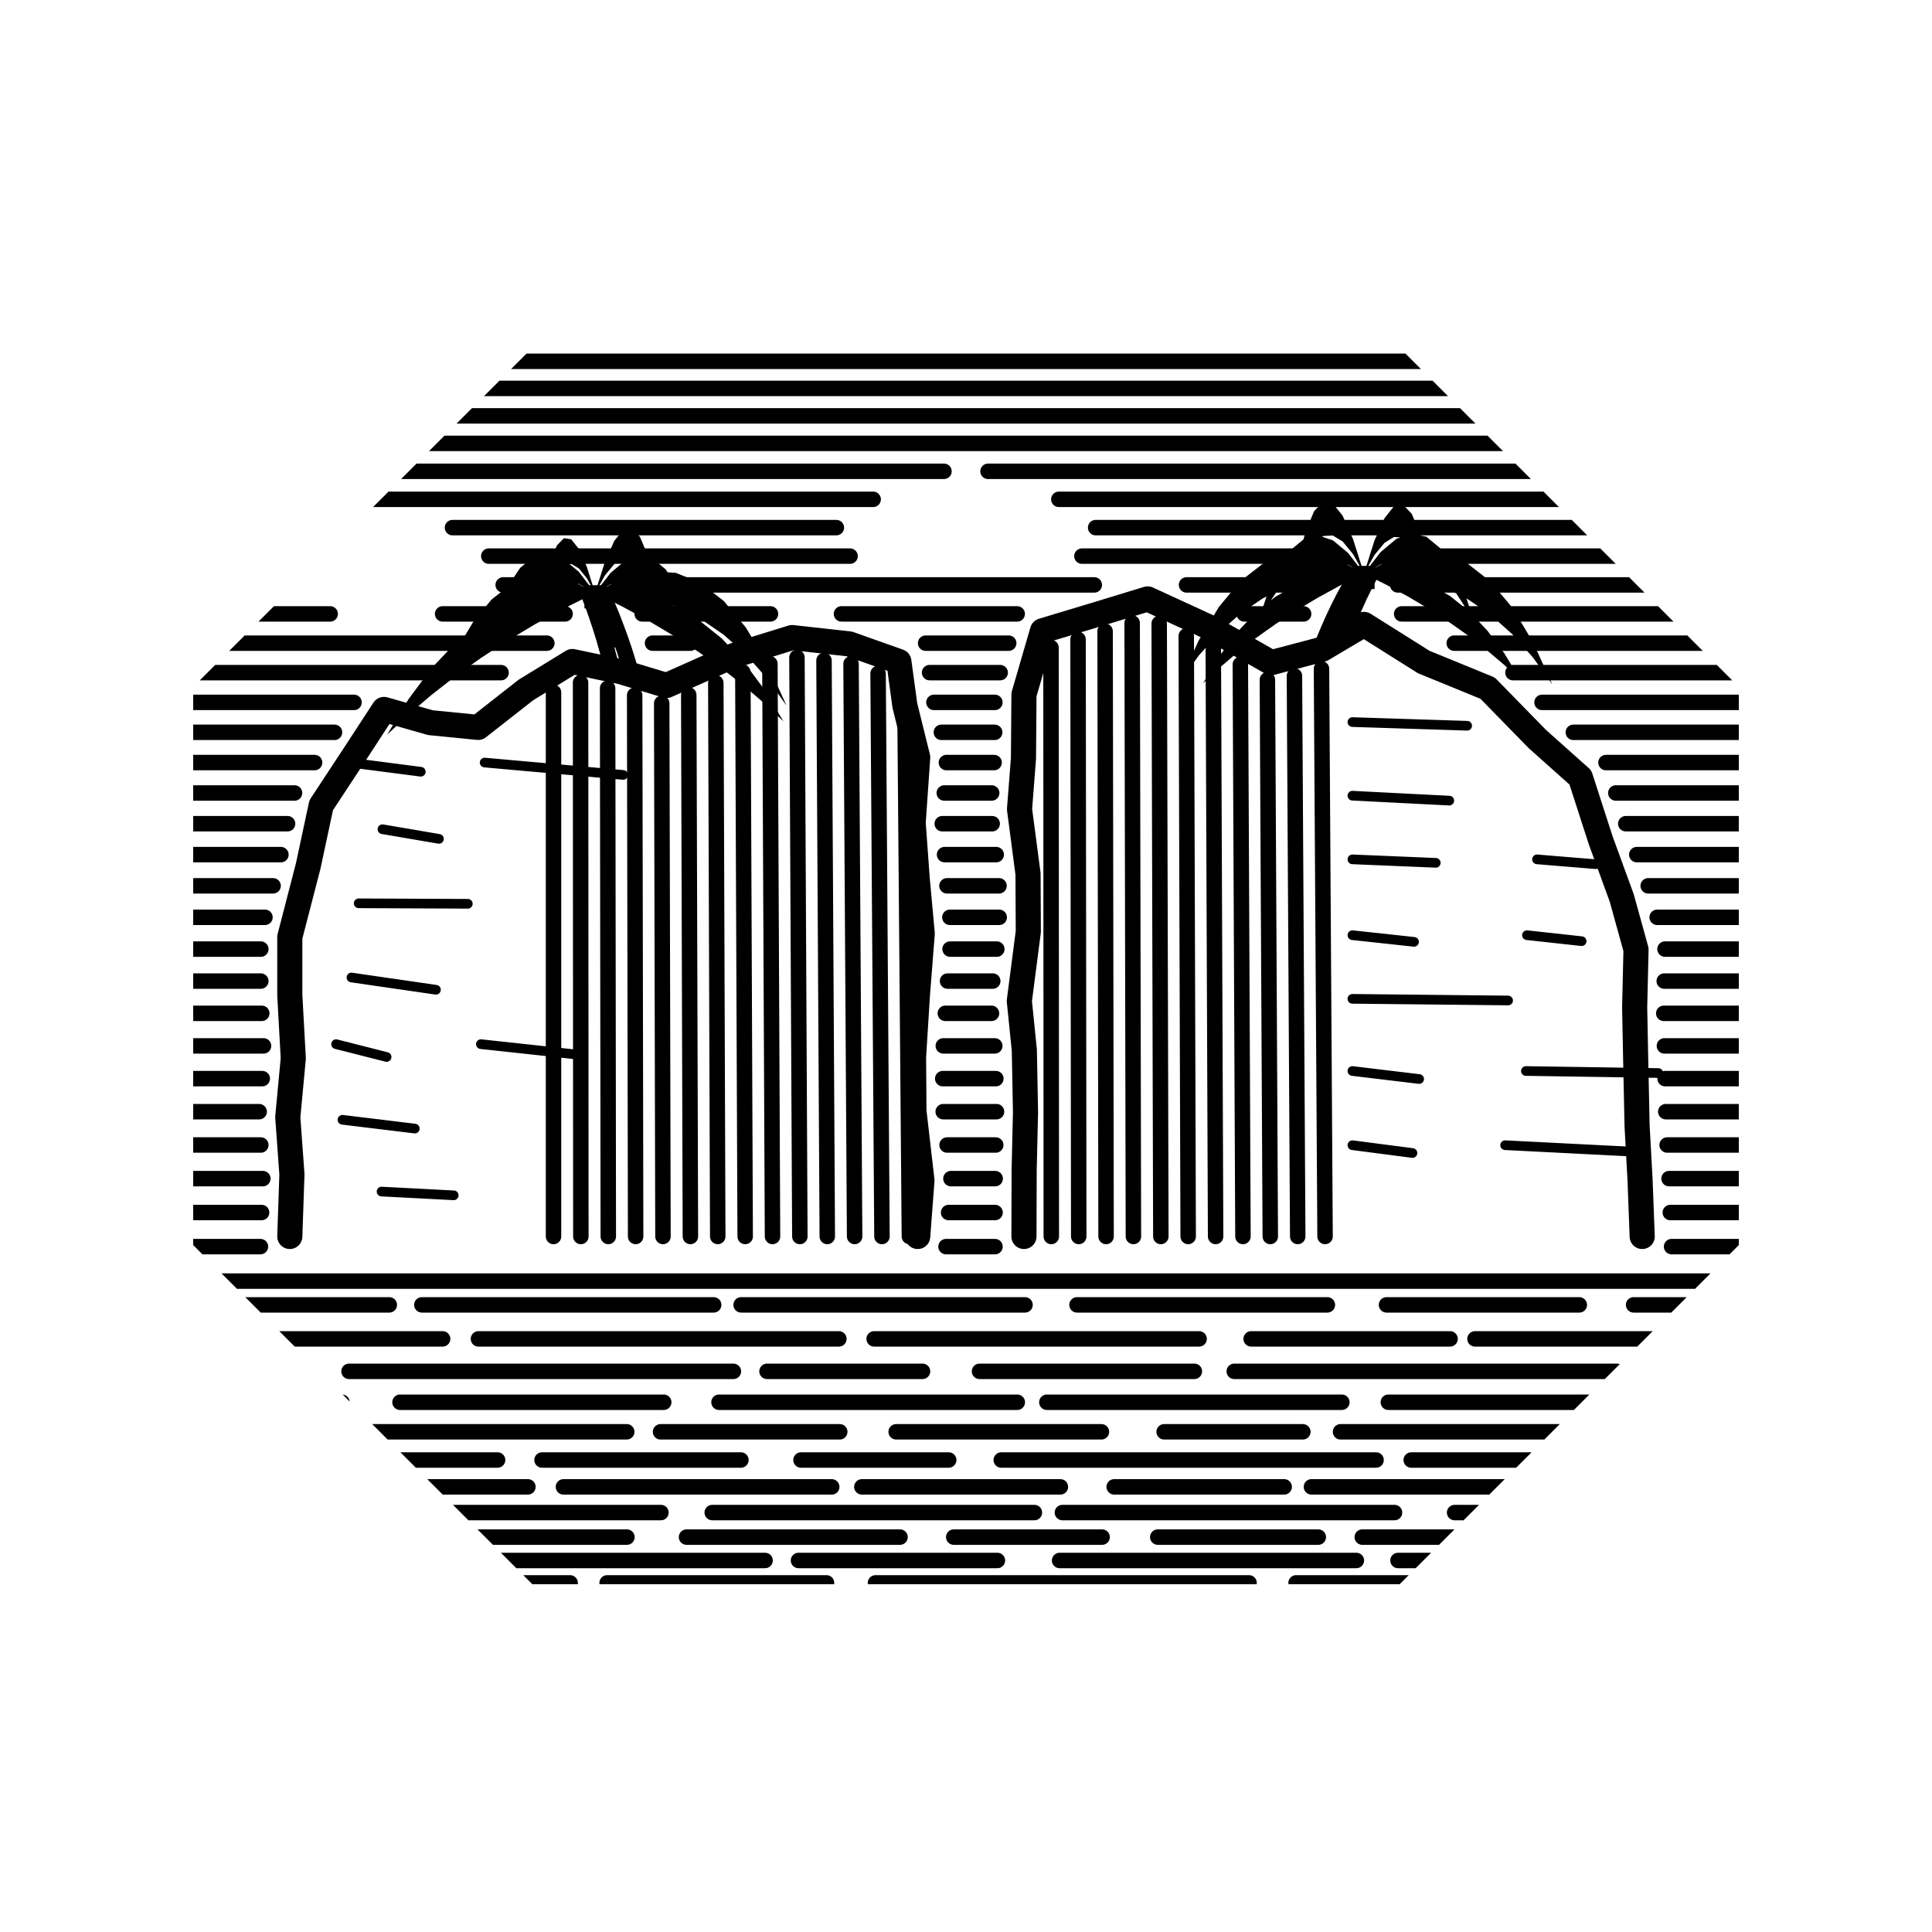
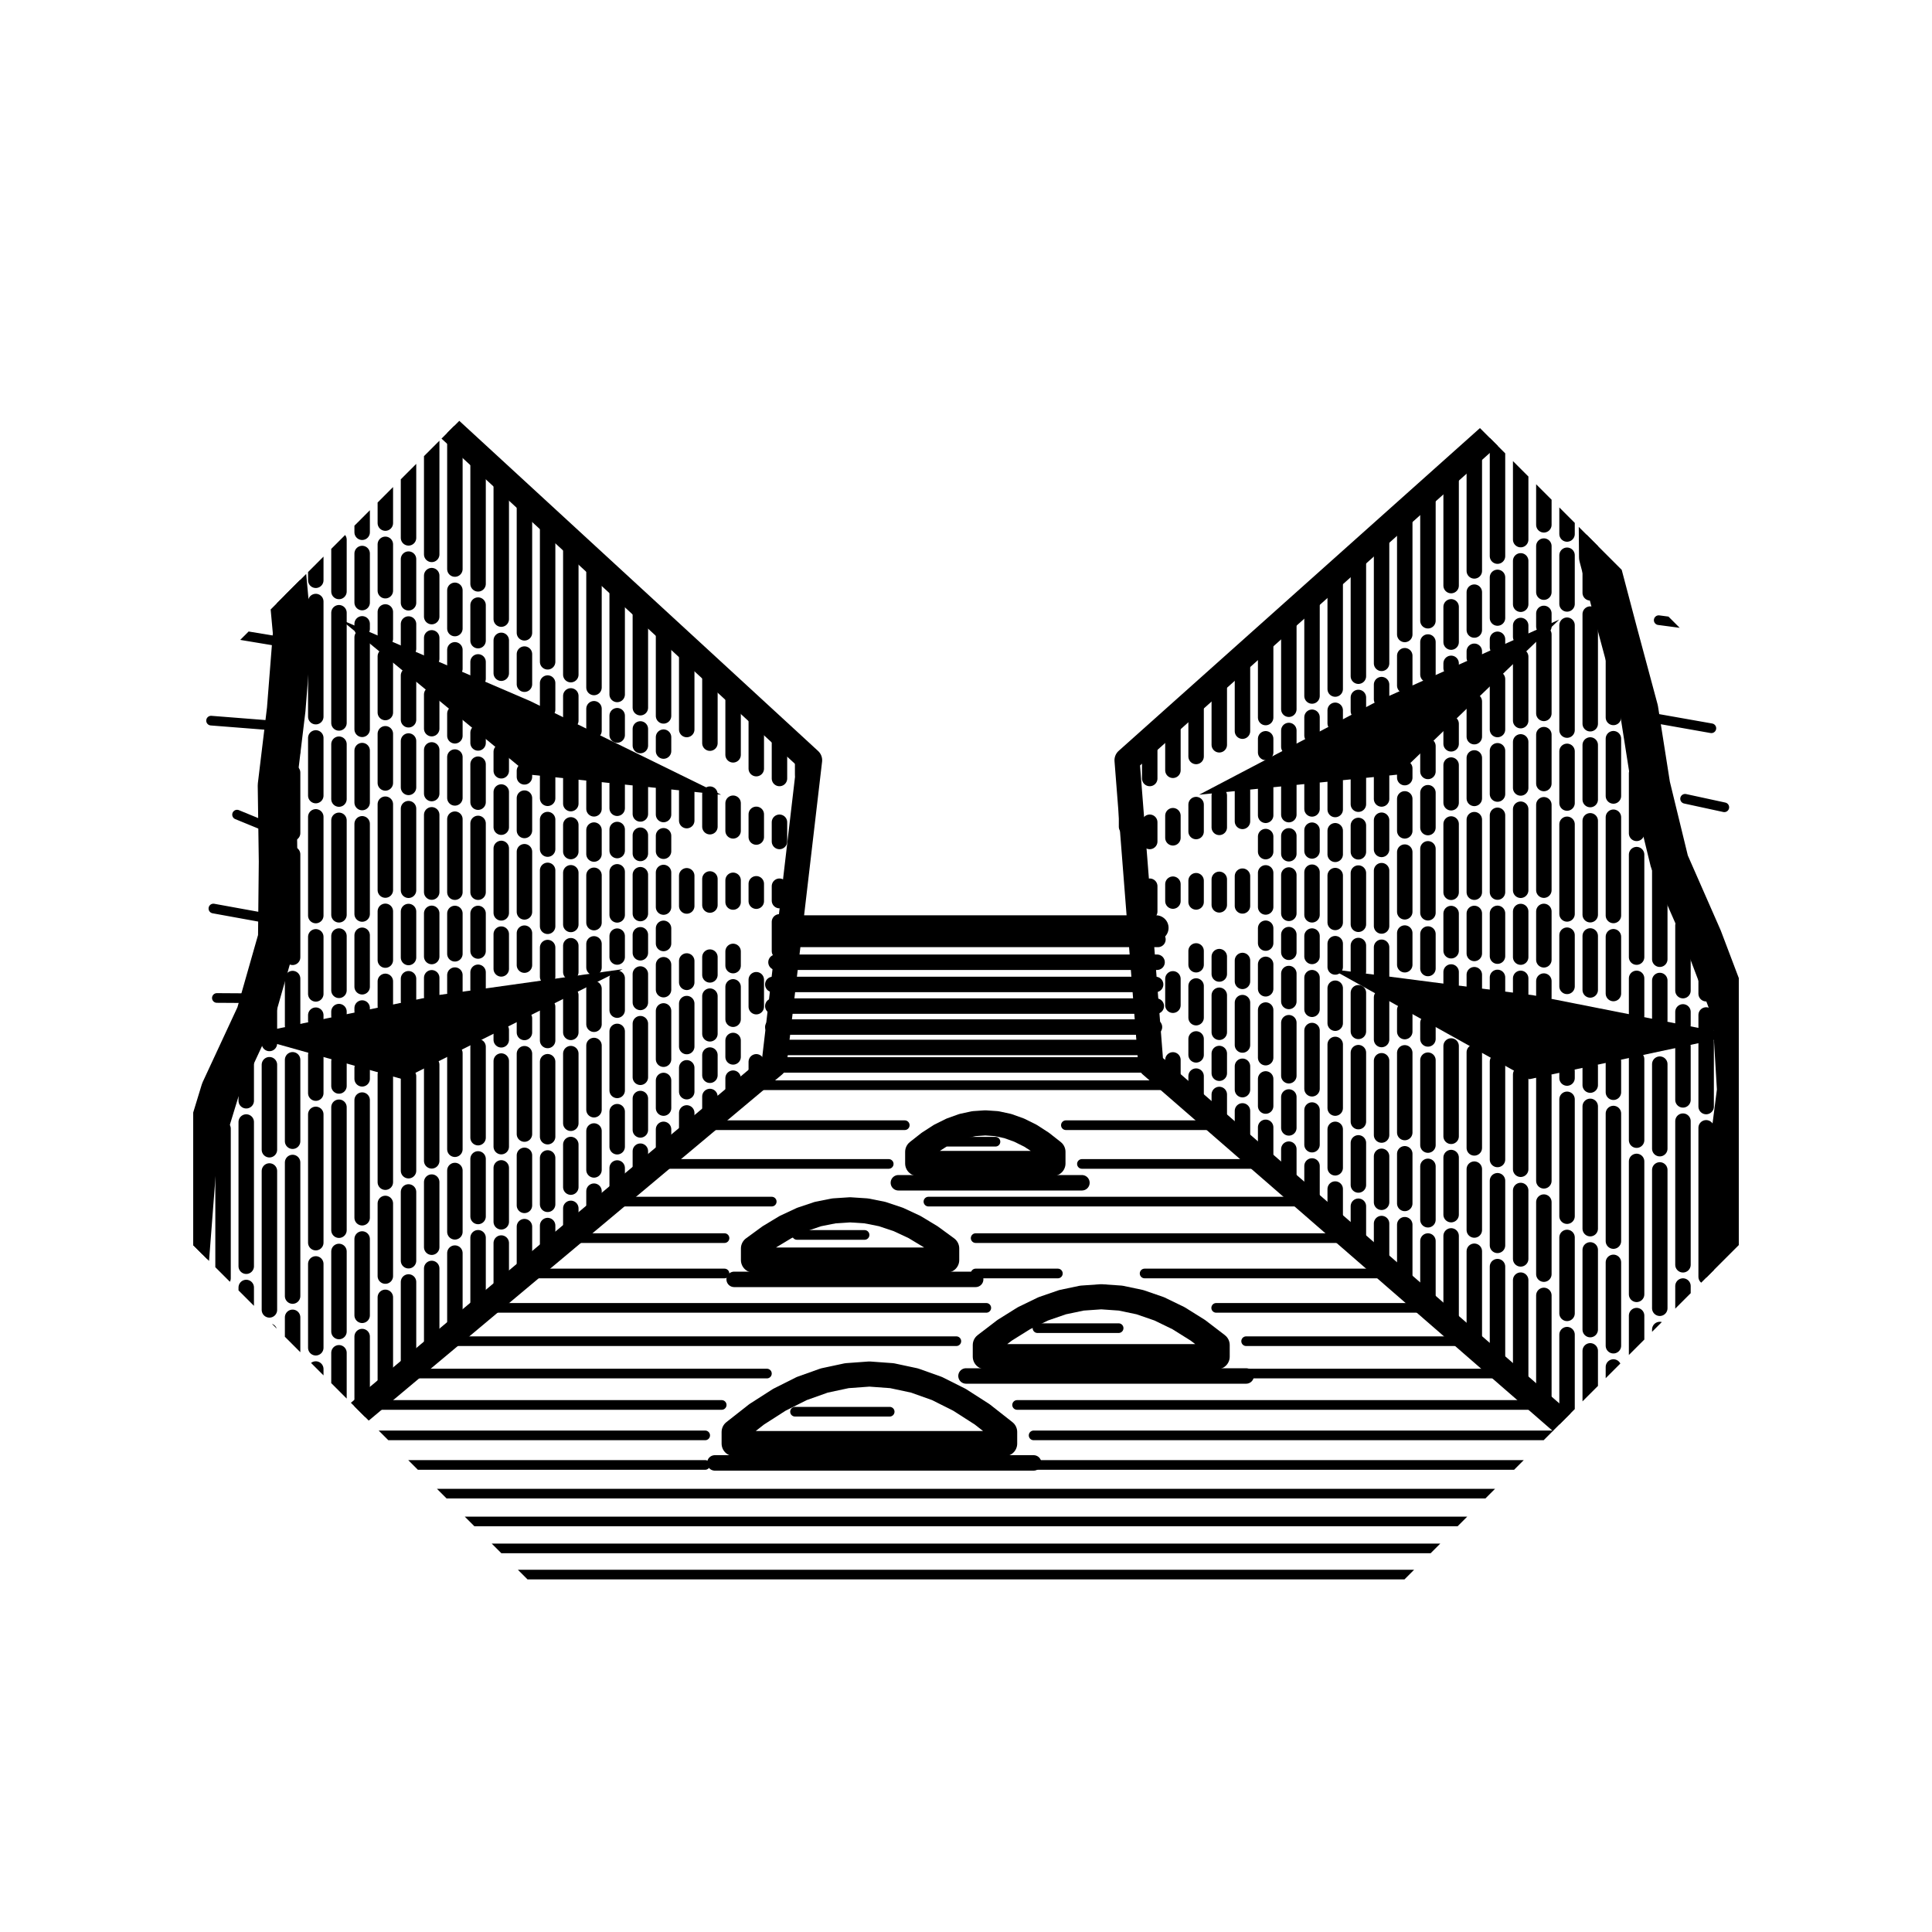
<svg xmlns="http://www.w3.org/2000/svg" viewBox="0 0 200 200">
  <defs>
    <clipPath id="w">
      <path d="M55.11 36L144.89 36L180 71.11L180 128.89L144.89 164L55.11 164L20 128.89L20 71.11Z" />
    </clipPath>
  </defs>
  <g clip-path="url(#w)" fill="none" stroke="#000" stroke-linecap="round" stroke-linejoin="round">
-     <path d="M61.6 61.38L58.44 61.35L55.41 61.86L52.52 62.9L49.76 64.47L47.14 66.57L44.65 69.2L42.3 72.36L40.08 76.05L42.3 73.96L44.65 71.95L47.14 70.01L49.76 68.13L52.52 66.34L55.41 64.61L58.44 62.96L61.6 61.38ZM61.6 61.38L59.26 60.13L57.02 59.57L54.88 59.71L52.84 60.53L50.9 62.05L49.06 64.26L47.32 67.15L45.68 70.74L47.32 68.46L49.06 66.5L50.9 64.85L52.84 63.53L54.88 62.51L57.02 61.82L59.26 61.44L61.6 61.38ZM61.6 61.38L59.91 59.18L58.28 57.83L56.73 57.31L55.26 57.63L53.85 58.78L52.52 60.77L51.26 63.59L50.07 67.25L51.26 64.85L52.52 62.92L53.85 61.46L55.26 60.49L56.73 59.99L58.28 59.98L59.91 60.44L61.6 61.38ZM61.6 61.38L60.74 58.66L59.92 56.82L59.13 55.83L58.38 55.71L57.66 56.45L56.99 58.05L56.35 60.52L55.74 63.85L56.35 61.71L56.99 60.08L57.66 58.99L58.38 58.41L59.13 58.37L59.92 58.84L60.74 59.85L61.6 61.38ZM61.6 61.38L61.6 58.22L61.6 55.96L61.6 54.58L61.6 54.1L61.6 54.5L61.6 55.79L61.6 57.97L61.6 61.04L61.6 59.23L61.6 57.95L61.6 57.2L61.6 56.97L61.6 57.28L61.6 58.12L61.6 59.48L61.6 61.38ZM61.6 61.38L62.62 58.18L63.59 55.99L64.52 54.83L65.4 54.69L66.24 55.56L67.04 57.46L67.8 60.37L68.51 64.3L67.8 61.76L67.04 59.85L66.24 58.55L65.4 57.88L64.52 57.82L63.59 58.39L62.62 59.57L61.6 61.38ZM61.6 61.38L63.2 59.31L64.73 58.03L66.19 57.54L67.58 57.84L68.9 58.93L70.16 60.8L71.35 63.46L72.47 66.92L71.35 64.65L70.16 62.83L68.9 61.46L67.58 60.54L66.19 60.07L64.73 60.06L63.2 60.49L61.6 61.38ZM61.6 61.38L64.51 59.82L67.3 59.13L69.96 59.3L72.5 60.33L74.92 62.21L77.21 64.96L79.38 68.57L81.42 73.04L79.38 70.2L77.21 67.75L74.92 65.71L72.5 64.05L69.96 62.79L67.3 61.92L64.51 61.45L61.6 61.38ZM61.6 61.38L64.46 61.36L67.21 61.82L69.83 62.76L72.33 64.18L74.7 66.08L76.96 68.46L79.09 71.33L81.1 74.67L79.09 72.78L76.96 70.95L74.7 69.19L72.33 67.5L69.83 65.87L67.21 64.31L64.46 62.81L61.6 61.38ZM60.5 60.78L62.7 60.78L62.7 62.98L60.5 62.98ZM141.2 59.38L138.75 59.36L136.41 59.75L134.17 60.56L132.04 61.77L130 63.4L128.08 65.43L126.26 67.88L124.54 70.73L126.26 69.12L128.08 67.56L130 66.06L132.04 64.61L134.17 63.22L136.41 61.88L138.75 60.6L141.2 59.38ZM141.2 59.38L138.4 57.88L135.72 57.22L133.15 57.38L130.71 58.37L128.38 60.18L126.18 62.83L124.09 66.3L122.13 70.6L124.09 67.87L126.18 65.51L128.38 63.54L130.71 61.95L133.15 60.74L135.72 59.9L138.4 59.45L141.2 59.38ZM141.2 59.38L139.56 57.25L137.99 55.94L136.49 55.44L135.06 55.74L133.7 56.86L132.41 58.79L131.18 61.52L130.03 65.07L131.18 62.73L132.41 60.87L133.7 59.46L135.06 58.52L136.49 58.04L137.99 58.02L139.56 58.47L141.2 59.38ZM141.2 59.38L140.07 55.82L138.99 53.39L137.96 52.1L136.97 51.94L136.04 52.91L135.15 55.02L134.31 58.25L133.51 62.63L134.31 59.81L135.15 57.68L136.04 56.24L136.97 55.49L137.96 55.43L138.99 56.05L140.07 57.37L141.2 59.38ZM141.2 59.38L141.2 55.61L141.2 52.9L141.2 51.26L141.2 50.68L141.2 51.16L141.2 52.7L141.2 55.31L141.2 58.97L141.2 56.81L141.2 55.28L141.2 54.38L141.2 54.12L141.2 54.48L141.2 55.48L141.2 57.11L141.2 59.38ZM141.2 59.38L142.28 55.97L143.32 53.65L144.3 52.41L145.25 52.26L146.14 53.19L146.99 55.2L147.8 58.3L148.56 62.49L147.8 59.79L146.99 57.75L146.14 56.37L145.25 55.65L144.3 55.59L143.32 56.2L142.28 57.46L141.2 59.38ZM141.2 59.38L142.92 57.15L144.57 55.77L146.15 55.24L147.65 55.56L149.08 56.74L150.43 58.76L151.71 61.63L152.92 65.35L151.71 62.9L150.43 60.94L149.08 59.46L147.65 58.48L146.15 57.97L144.57 57.95L142.92 58.42L141.2 59.38ZM141.2 59.38L144.06 57.85L146.8 57.17L149.42 57.33L151.92 58.34L154.29 60.2L156.55 62.9L158.68 66.45L160.69 70.84L158.68 68.05L156.55 65.65L154.29 63.63L151.92 62.01L149.42 60.77L146.8 59.92L144.06 59.45L141.2 59.38ZM141.2 59.38L143.58 59.36L145.86 59.74L148.04 60.52L150.11 61.7L152.09 63.29L153.96 65.27L155.74 67.65L157.41 70.42L155.74 68.85L153.96 67.34L152.09 65.87L150.11 64.47L148.04 63.11L145.86 61.81L143.58 60.57L141.2 59.38ZM140.1 58.78L142.3 58.78L142.3 60.98L140.1 60.98Z" fill="#000" stroke="none" />
-     <path d="M63.2 68.63L65.05 69.23M62.51 66.09L64.22 66.69M61.73 63.67L63.31 64.27M136.9 66.63L137.51 66.83M137.99 64.09L139.71 64.69M139.18 61.67L140.76 62.27M36.22 78.94L43.56 79.89M50.17 78.94L64.51 80.22M39.59 85.84L45.44 86.84M37.13 93.51L48.43 93.56M36.38 101.19L45.13 102.46M34.79 108.09L40.02 109.42M49.78 108.09L60.03 109.2M35.45 115.92L42.94 116.83M39.5 123.35L46.97 123.74M140 74.75L151.88 75.13M140 82.37L150.03 82.88M140 88.96L148.63 89.32M159.11 88.96L165.19 89.46M140 96.81L146.38 97.5M158.07 96.81L163.73 97.43M140 103.4L156.12 103.57M140 110.87L146.91 111.7M157.96 110.87L171.67 111.08M140 118.55L146.22 119.36M155.81 118.55L169.61 119.25" stroke-width="1" />
-     <path d="M20 37.4L180 37.4M20 40.21L180 40.21M20 43.05L180 43.05M20 45.9L180 45.9M20 48.79L97.72 48.79M102.28 48.79L180 48.79M20 51.69L90.39 51.69M109.61 51.69L180 51.69M20 54.62L33.16 54.62M46.84 54.62L86.58 54.62M113.42 54.62L180 54.62M20 57.57L29.4 57.57M50.6 57.57L88 57.57M112 57.57L138.06 57.57M146.25 57.57L180 57.57M20 60.55L27.91 60.55M52.09 60.55L57.35 60.55M65.24 60.55L113.28 60.55M122.83 60.55L136.39 60.55M144.69 60.55L180 60.55M20 63.55L34.18 63.55M45.82 63.55L58.5 63.55M66.48 63.55L79.76 63.55M87.11 63.55L105.3 63.55M128.8 63.55L134.95 63.55M145.1 63.55L180 63.55M20 66.58L56.61 66.58M67.55 66.58L71.47 66.58M95.82 66.58L104.42 66.58M150.54 66.58L180 66.58M20 69.63L51.87 69.63M96.23 69.63L103.54 69.63M156.62 69.63L180 69.63M20 72.71L36.65 72.71M96.68 72.71L102.99 72.71M159.63 72.71L180 72.71M20 75.81L34.63 75.81M97.45 75.81L102.97 75.81M162.87 75.81L180 75.81M20 78.94L32.57 78.94M97.97 78.94L102.91 78.94M166.25 78.94L180 78.94M20 82.09L30.49 82.09M97.75 82.09L102.66 82.09M167.27 82.09L180 82.09M20 85.27L29.77 85.27M97.54 85.27L102.71 85.27M168.3 85.27L180 85.27M20 88.47L29.08 88.47M97.78 88.47L103.13 88.47M169.44 88.47L180 88.47M20 91.7L28.27 91.7M98.03 91.7L103.42 91.7M170.62 91.7L180 91.7M20 94.96L27.43 94.96M98.33 94.96L103.44 94.96M171.55 94.96L180 94.96M20 98.25L27 98.25M98.35 98.25L103.19 98.25M172.36 98.25L180 98.25M20 101.56L27 101.56M98.09 101.56L102.77 101.56M172.28 101.56L180 101.56M20 104.9L27.1 104.9M97.86 104.9L102.64 104.9M172.23 104.9L180 104.9M20 108.27L27.28 108.27M97.65 108.27L102.98 108.27M172.3 108.27L180 108.27M20 111.66L27.15 111.66M97.59 111.66L103.09 111.66M172.37 111.66L180 111.66M20 115.08L26.83 115.08M97.64 115.08L103.16 115.08M172.44 115.08L180 115.08M20 118.53L27 118.53M98.04 118.53L103.08 118.53M172.58 118.53L180 118.53M20 122.01L27.21 122.01M98.44 122.01L103.02 122.01M172.78 122.01L180 122.01M20 125.52L27.08 125.52M98.2 125.52L103.01 125.52M172.91 125.52L180 125.52M20 129.05L26.96 129.05M97.93 129.05L103 129.05M173.04 129.05L180 129.05M20 132.62L180 132.62M20 135.08L40.3 135.08M43.67 135.08L73.88 135.08M76.72 135.08L106.11 135.08M111.49 135.08L137.41 135.08M143.53 135.08L163.49 135.08M169.11 135.08L180 135.08M20 138.6L45.82 138.6M49.53 138.6L86.84 138.6M90.49 138.6L124.13 138.6M129.52 138.6L150.11 138.6M152.69 138.6L180 138.6M20 141.96L31.75 141.96M36.13 141.96L75.92 141.96M79.4 141.96L95.5 141.96M101.4 141.96L123.64 141.96M127.77 141.96L167.4 141.96M170.99 141.96L180 141.96M20 145.16L35.4 145.16M41.41 145.16L68.71 145.16M74.43 145.16L105.31 145.16M108.37 145.16L138.91 145.16M143.72 145.16L165.91 145.16M171.53 145.16L180 145.16M20 148.22L24.24 148.22M28.14 148.22L64.88 148.22M68.38 148.22L86.93 148.22M92.77 148.22L114.02 148.22M120.51 148.22L134.87 148.22M138.77 148.22L172.49 148.22M176.25 148.22L180 148.22M20 151.14L51.51 151.14M56.11 151.14L76.7 151.14M82.92 151.14L98.21 151.14M103.65 151.14L142.45 151.14M146.09 151.14L173.95 151.14M20 153.92L33.13 153.92M37.8 153.92L54.65 153.92M58.33 153.92L86.1 153.92M89.22 153.92L109.77 153.92M115.34 153.92L132.94 153.92M135.76 153.92L158.25 153.92M163.98 153.92L180 153.92M20 156.58L39.6 156.58M45.93 156.58L68.42 156.58M73.73 156.58L107.08 156.58M109.98 156.58L144.36 156.58M150.58 156.58L180 156.58M20 159.12L37.24 159.12M39.95 159.12L64.9 159.12M71.07 159.12L93.17 159.12M98.73 159.12L114.09 159.12M119.85 159.12L136.47 159.12M141.02 159.12L176.52 159.12M20 161.54L43.97 161.54M47.49 161.54L79.2 161.54M82.66 161.54L103.25 161.54M109.69 161.54L140.41 161.54M144.72 161.54L178.02 161.54M20 163.86L38.68 163.86M41.26 163.86L59.02 163.86M62.85 163.86L85.56 163.86M90.63 163.86L129.3 163.86M134.17 163.86L170.76 163.86M176.35 163.86L180 163.86M63.38 69.35L63.2 68.63L62.86 67.34L62.51 66.09L62.13 64.87L61.73 63.67L61.32 62.51L60.88 61.38L62.32 61.38L62.82 62.51L63.31 63.67L63.77 64.87L64.22 66.09L64.65 67.34L65.05 68.63L65.42 69.88M136.66 67.26L136.9 66.63L137.44 65.34L137.99 64.09L138.57 62.87L139.18 61.67L139.82 60.51L140.48 59.38L141.92 59.38L141.33 60.51L140.76 61.67L140.22 62.87L139.71 64.09L139.22 65.34L139 65.94M57.3 71.67L57.3 128M60.1 70.66L60.13 128M62.9 71.25L62.97 128M65.7 71.97L65.8 128M68.5 72.81L68.63 128M71.3 71.94L71.47 128M74.1 70.69L74.3 128M76.9 69.58L77.14 128M79.7 68.71L79.97 128M82.5 68.06L82.8 128M85.3 68.37L85.64 128M88.1 68.72L88.47 128M90.9 69.72L91.3 128M93.7 75.16L94.14 128M106 73.9L106 128M108.8 67.04L108.83 128M111.6 66.19L111.67 128M114.4 65.35L114.5 128M117.2 64.49L117.33 128M120 64.55L120.17 128M122.8 65.84L123 128M125.6 67.18L125.84 128M128.4 68.78L128.67 128M131.2 70.37L131.5 128M134 69.97L134.34 128M136.8 69.23L137.17 128" stroke-width="1.6" />
-     <path d="M30 128L30.22 121.57L29.79 115.65L30.36 109.57L30 103.01L30 97L31.9 89.67L33.25 83.36L36.77 78.01L39.75 73.44L44.55 74.81L49.5 75.3L54.45 71.42L59.25 68.48L64.29 69.54L69 70.96L75.95 67.87L82 66L87.92 66.66L93.05 68.48L93.67 73.03L95 78.4L94.53 85.18L94.95 90.98L95.47 96.65L94.97 103L94.57 109.43L94.61 115.02L95.44 122.2L95 128M106 128L106.02 121.11L106.16 115.14L106.04 108.73L105.52 103.62L106.45 96.45L106.42 90.45L105.54 83.77L105.95 78.51L106 71.9L107.92 65.3L113.49 63.62L118.8 62L125.11 64.9L131.6 68.6L136.87 67.21L141.2 64.64L147.38 68.53L154 71.24L159.14 76.5L163.6 80.48L165.71 87.01L167.88 92.95L169.36 98.3L169.22 104.31L169.33 109.91L169.47 116.56L169.78 122.17L170 128" stroke-width="2.6" />
+     <path d="M35.27 64.14L54.9 72.58L74.65 82.27L54.76 80.18ZM25.46 107.17L45.3 103.02L64.46 100.33L41.68 111.72ZM161.41 64.14L142.6 72.58L124.13 82.27L144.76 80.18ZM179.67 107.17L158.67 103.02L137.88 100.33L158.31 111.72Z" fill="#000" stroke="none" />
+     <path d="M77.62 112.34L121.55 112.34M72.67 116.48L93.66 116.48M110.34 116.48L126.31 116.48M67.88 120.49L92 120.49M112 120.49L130.93 120.49M63.23 124.39L79.89 124.39M96.11 124.39L135.41 124.39M58.71 128.17L75 128.17M101 128.17L139.76 128.17M54.33 131.83L75 131.83M101 131.83L109.51 131.83M118.49 131.83L143.97 131.83M50.08 135.39L102.1 135.39M125.9 135.39L148.07 135.39M45.96 138.84L99 138.84M129 138.84L152.04 138.84M41.96 142.19L79.39 142.19M129 142.19L155.89 142.19M38.08 145.44L74.71 145.44M105.29 145.44L159.62 145.44M34.31 148.59L73 148.59M107 148.59L163.25 148.59M30.66 151.65L73 151.65M107 151.65L166.77 151.65M27.12 154.62L170.18 154.62M23.68 157.5L173.49 157.5M20.2 160.29L177.04 160.29M20 163L180 163M21.8 44L29.11 45.13M24.41 54.83L27.73 55.67M24.78 65.72L28.75 66.38M21.85 74.6L27.96 75.08M24.54 84.33L27.1 85.38M22.09 94.05L27.43 95.02M22.45 103.31L25.63 103.33M169.32 44L177.58 44.07M167.31 54L173.91 55.11M177.64 54L178.5 54.7M171.71 64.2L177.14 64.92M171.45 74.38L177.16 75.39M174.44 82.69L178.5 83.57M98.15 118.19L103.05 118.19M82.5 127.84L89.5 127.84M107.4 137.49L115.8 137.49M82.3 146.14L92.1 146.14" stroke-width="1" />
+     <path d="M81.24 97.25L119.87 97.25M80.33 99.61L119.78 99.61M80 101.91L119.63 101.91M80 104.15L119.7 104.15M80 106.32L119.51 106.32M80 108.43L119.13 108.43M83.09 78.04L83.09 80.2M80.69 75.83L80.69 80.59M80.69 85.12L80.69 87.11M80.69 91.74L80.69 93.23M80.69 95.43L80.69 98.46M78.29 73.62L78.29 79.57M78.29 84.3L78.29 86.65M78.29 91.49L78.29 93.29M78.29 101.42L78.29 104.21M78.29 109.92L78.29 111.78M75.89 71.41L75.89 78.14M75.89 83.15L75.89 86.01M75.89 91.13L75.89 93.38M75.89 98.49L75.89 99.96M75.89 102.16L75.89 105.51M75.89 107.71L75.89 109.41M75.89 111.61L75.89 113.79M73.49 69.2L73.49 76.93M73.49 82.21L73.49 85.58M73.49 90.99L73.49 93.69M73.49 99.08L73.49 100.92M73.49 103.12L73.49 107.02M73.49 109.22L73.49 111.31M73.49 113.51L73.49 115.8M71.09 67L71.09 75.52M71.09 81.9L71.09 84.95M71.09 90.66L71.09 93.79M71.09 99.48L71.09 101.69M71.09 103.89L71.09 108.34M71.09 110.54L71.09 113.01M71.09 115.21L71.09 117.81M68.69 64.79L68.69 74.11M68.69 76.31L68.69 77.75M68.69 81.65L68.69 84.32M68.69 86.52L68.69 88.12M68.69 90.32L68.69 93.9M68.69 96.1L68.69 97.67M68.69 99.87L68.69 102.45M68.69 104.65L68.69 109.65M68.69 111.85L68.69 114.71M68.69 116.91L68.69 119.82M66.29 62.58L66.29 73.26M66.29 75.46L66.29 77.18M66.29 81.39L66.29 84.26M66.29 86.46L66.29 88.35M66.29 90.55L66.29 94.57M66.29 96.77L66.29 98.63M66.29 100.83L66.29 103.77M66.29 105.97L66.29 111.52M66.29 113.72L66.29 116.97M66.29 119.17L66.29 121.82M63.89 60.37L63.89 71.89M63.89 74.09L63.89 76.09M63.89 81.14L63.89 83.67M63.89 85.87L63.89 88.05M63.89 90.25L63.89 94.71M63.89 96.91L63.89 99.07M63.89 101.27L63.89 104.57M63.89 106.77L63.89 112.88M63.89 115.08L63.89 118.71M63.89 120.91L63.89 123.83M61.49 58.16L61.49 71.17M61.49 73.37L61.49 75.65M61.49 80.89L61.49 83.73M61.49 85.93L61.49 88.41M61.49 90.61L61.49 95.51M61.49 97.71L61.49 100.15M61.49 102.35L61.49 106.03M61.49 108.23L61.49 114.88M61.49 117.08L61.49 121.11M61.49 123.31L61.49 125.84M59.09 55.95L59.09 69.84M59.09 72.04L59.09 74.6M59.09 80.64L59.09 83.19M59.09 85.39L59.09 88.15M59.09 90.35L59.09 95.7M59.09 97.9L59.09 100.63M59.09 103.02L59.09 106.87M59.09 109.07L59.09 116.28M59.09 118.48L59.09 122.89M59.09 125.09L59.09 127.85M56.69 53.75L56.69 68.51M56.69 70.71L56.69 73.46M56.69 80.38L56.69 82.64M56.69 84.84L56.69 87.9M56.69 90.1L56.69 95.89M56.69 98.09L56.69 101.11M56.69 104.22L56.69 107.71M56.69 109.91L56.69 117.67M56.69 119.87L56.69 124.67M56.69 126.87L56.69 129.86M54.29 51.54L54.29 65.51M54.29 67.71L54.29 70.83M54.29 79.79L54.29 80.42M54.29 82.62L54.29 85.97M54.29 88.17L54.29 94.4M54.29 96.6L54.29 99.91M54.29 105.42L54.29 106.88M54.29 109.08L54.29 117.4M54.29 119.6L54.29 124.78M54.29 126.98L54.29 131.87M51.89 49.33L51.89 64.09M51.89 66.29L51.89 69.69M51.89 77.82L51.89 79.79M51.89 81.99L51.89 85.63M51.89 87.83L51.89 94.5M51.89 96.7L51.89 100.3M51.89 106.62L51.89 107.64M51.89 109.84L51.89 118.7M51.89 120.9L51.89 126.48M51.89 128.68L51.89 133.88M49.49 47.12L49.49 60.44M49.49 62.64L49.49 66.32M49.49 68.52L49.49 70.26M49.49 75.84L49.49 76.91M49.49 79.11L49.49 83.04M49.49 85.24L49.49 92.36M49.49 94.56L49.49 98.45M49.49 100.65L49.49 102.43M49.49 108.36L49.49 117.77M49.49 119.97L49.49 125.93M49.49 128.13L49.49 135.89M47.09 44.91L47.09 58.91M47.09 61.11L47.09 65.07M47.09 67.27L47.09 69.23M47.09 73.87L47.09 76.17M47.09 78.37L47.09 82.6M47.09 84.8L47.09 92.36M47.09 94.56L47.09 98.74M47.09 100.94L47.09 102.77M47.09 109.02L47.09 118.97M47.09 121.17L47.09 127.52M47.09 129.72L47.09 137.9M44.69 42.7L44.69 57.39M44.69 59.59L44.69 63.83M44.69 66.03L44.69 68.19M44.69 71.89L44.69 75.43M44.69 77.63L44.69 82.15M44.69 84.35L44.69 92.35M44.69 94.55L44.69 99.02M44.69 101.22L44.69 103.15M44.69 110.22L44.69 120.17M44.69 122.37L44.69 129.11M44.69 131.31L44.69 139.91M42.29 40.5L42.29 55.68M42.29 57.88L42.29 62.4M42.29 64.6L42.29 67.16M42.29 69.92L42.29 74.51M42.29 76.71L42.29 81.51M42.29 83.71L42.29 92.16M42.29 94.36L42.29 99.12M42.29 101.32L42.29 103.65M42.29 111.42L42.29 121.19M42.29 123.39L42.29 130.51M42.29 132.71L42.29 141.92M39.89 38.29L39.89 54.15M39.89 56.35L39.89 61.15M39.89 63.35L39.89 66.13M39.89 67.94L39.89 73.76M39.89 75.96L39.89 81.05M39.89 83.25L39.89 92.14M39.89 94.34L39.89 99.39M39.89 101.59L39.89 104.15M39.89 111.22L39.89 122.38M39.89 124.58L39.89 132.1M39.89 134.3L39.89 143.93M37.49 36.08L37.49 55.1M37.49 57.3L37.49 62.38M37.49 64.58L37.49 65.1M37.49 65.97L37.49 75.5M37.49 77.7L37.49 83.08M37.49 85.28L37.49 94.62M37.49 96.82L37.49 102.15M37.49 104.35L37.49 104.66M37.49 110.55L37.49 111.68M37.49 113.88L37.49 126.06M37.49 128.26L37.49 136.16M37.49 138.36L37.49 145.94M35.09 34.29L35.09 53.67M35.09 55.87L35.09 61.23M35.09 63.43L35.09 74.84M35.09 77.04L35.09 82.72M35.09 84.92L35.09 94.7M35.09 96.9L35.09 102.52M35.09 104.72L35.09 105.16M35.09 109.87L35.09 112.42M35.09 114.62L35.09 127.35M35.09 129.55L35.09 137.84M35.09 140.04L35.09 147.95M32.69 39.31L32.69 52.23M32.69 54.43L32.69 60.07M32.69 62.27L32.69 74.19M32.69 76.39L32.69 82.36M32.69 84.56L32.69 94.78M32.69 96.98L32.69 102.89M32.69 105.09L32.69 105.66M32.69 109.2L32.69 113.16M32.69 115.36L32.69 128.64M32.69 130.84L32.69 139.52M32.69 141.72L32.69 149.95M30.29 46.04L30.29 55.04M30.29 57.24L30.29 63.16M30.29 65.36L30.29 77.78M30.29 79.98L30.29 86.24M30.29 88.44L30.29 99.1M30.29 101.3L30.29 106.16M30.29 109.71L30.29 118.14M30.29 120.34L30.29 134.17M30.29 136.37L30.29 145.43M30.29 147.63L30.29 151.96M27.89 99.97L27.89 106.66M27.89 107.85L27.89 108.02M27.89 110.22L27.89 119.02M27.89 121.22L27.89 135.6M27.89 137.8L27.89 147.26M27.89 149.46L27.89 153.97M25.49 107.05L25.49 107.17M25.49 107.18L25.49 113.95M25.49 116.15L25.49 131.08M25.49 133.28L25.49 143.12M25.49 145.32L25.49 155.98M23.09 112.23L23.09 114.64M23.09 116.84L23.09 132.32M23.09 134.52L23.09 144.75M23.09 146.95L23.09 157.99M20.69 119.75L20.69 133.57M20.69 135.77L20.69 146.39M20.69 148.59L20.69 160M18.29 142.67L18.29 146.85M18.29 149.05L18.29 152.63M179.02 104.32L179.02 107.04M179.02 107.31L179.02 115.24M176.62 97.99L176.62 102.87M176.62 105.07L176.62 106.57M176.62 107.82L176.62 114.55M176.62 116.75L176.62 132.17M176.62 134.37L176.62 144.56M176.62 146.76L176.62 151.78M174.22 95.8L174.22 102.55M174.22 104.75L174.22 106.1M174.22 108.33L174.22 113.86M174.22 116.06L174.22 130.93M174.22 133.13L174.22 142.93M174.22 145.13L174.22 158.13M171.82 88.25L171.82 99.3M171.82 101.5L171.82 105.62M171.82 110.16L171.82 118.91M171.82 121.11L171.82 135.43M171.82 137.63L171.82 147.04M171.82 149.24L171.82 156.04M169.42 72.52L169.42 77.84M169.42 80.04L169.42 86.27M169.42 88.47L169.42 99.08M169.42 101.28L169.42 105.15M169.42 109.64L169.42 118.03M169.42 120.23L169.42 133.99M169.42 136.19L169.42 145.21M169.42 147.41L169.42 153.96M167.02 63.58L167.02 74.27M167.02 76.47L167.02 82.4M167.02 84.6L167.02 94.77M167.02 96.97L167.02 102.85M167.02 109.87L167.02 113.07M167.02 115.27L167.02 128.48M167.02 130.68L167.02 139.31M167.02 141.51L167.02 151.87M164.62 35.86L164.62 53.84M164.62 56.04L164.62 61.37M164.62 63.57L164.62 74.92M164.62 77.12L164.62 82.77M164.62 84.97L164.62 94.69M164.62 96.89L164.62 102.48M164.62 110.38L164.62 112.33M164.62 114.53L164.62 127.19M164.62 129.39L164.62 137.64M164.62 139.84L164.62 149.78M162.22 38L162.22 55.28M162.22 57.48L162.22 62.52M162.22 64.72L162.22 75.58M162.22 77.78L162.22 83.13M162.22 85.33L162.22 94.61M162.22 96.81L162.22 102.11M162.22 110.89L162.22 111.6M162.22 113.8L162.22 125.9M162.22 128.1L162.22 135.96M162.22 138.16L162.22 147.7M159.82 40.15L159.82 54.33M159.82 56.53L159.82 61.3M159.82 63.5L159.82 64.86M159.82 65.67L159.82 73.85M159.82 76.05L159.82 81.11M159.82 83.31L159.82 92.15M159.82 94.35L159.82 99.36M159.82 101.56L159.82 103.25M159.82 111.4L159.82 122.24M159.82 124.44L159.82 131.9M159.82 134.1L159.82 145.61M157.42 42.29L157.42 55.86M157.42 58.06L157.42 62.55M157.42 64.75L157.42 65.93M157.42 67.98L157.42 74.6M157.42 76.8L157.42 81.57M157.42 83.77L157.42 92.16M157.42 94.36L157.42 99.08M157.42 101.28L157.42 102.86M157.42 111.23L157.42 121.04M157.42 123.24L157.42 130.32M157.42 132.52L157.42 143.52M155.02 44.43L155.02 57.57M155.02 59.77L155.02 63.98M155.02 66.18L155.02 67.01M155.02 70.3L155.02 75.52M155.02 77.72L155.02 82.2M155.02 84.4L155.02 92.35M155.02 94.55L155.02 98.98M155.02 101.18L155.02 102.55M155.02 109.89L155.02 120.03M155.02 122.23L155.02 128.92M155.02 131.12L155.02 141.44M152.62 46.58L152.62 59.1M152.62 61.3L152.62 65.22M152.62 67.42L152.62 68.09M152.62 72.61L152.62 76.26M152.62 78.46L152.62 82.65M152.62 84.85L152.62 92.36M152.62 94.56L152.62 98.7M152.62 100.9L152.62 102.24M152.62 108.93L152.62 118.83M152.62 121.03L152.62 127.33M152.62 129.53L152.62 139.35M150.22 48.72L150.22 60.62M150.22 62.82L150.22 66.47M150.22 68.67L150.22 69.16M150.22 74.92L150.22 77M150.22 79.2L150.22 83.1M150.22 85.3L150.22 92.37M150.22 94.57L150.22 98.42M150.22 100.62L150.22 101.93M150.22 108.28L150.22 117.63M150.22 119.83L150.22 125.74M150.22 127.94L150.22 137.26M147.82 50.87L147.82 64.26M147.82 66.46L147.82 69.83M147.82 77.23L147.82 79.86M147.82 82.06L147.82 85.67M147.82 87.87L147.82 94.49M147.82 96.69L147.82 100.26M147.82 105.88L147.82 107.55M147.82 109.75L147.82 118.54M147.82 120.74L147.82 126.27M147.82 128.47L147.82 135.18M145.42 53.01L145.42 65.68M145.42 67.88L145.42 70.97M145.42 79.54L145.42 80.5M145.42 82.7L145.42 86.01M145.42 88.21L145.42 94.39M145.42 96.59L145.42 99.87M145.42 104.54L145.42 106.79M145.42 108.99L145.42 117.24M145.42 119.44L145.42 124.58M145.42 126.78L145.42 133.09M143.02 55.16L143.02 68.67M143.02 70.87L143.02 72.39M143.02 80.36L143.02 82.71M143.02 84.91L143.02 87.93M143.02 90.13L143.02 95.86M143.02 98.06L143.02 101M143.02 103.25L143.02 107.61M143.02 109.81L143.02 117.5M143.02 119.7L143.02 124.46M143.02 126.66L143.02 131M140.62 57.3L140.62 70M140.62 72.2L140.62 73.62M140.62 80.6L140.62 83.25M140.62 85.45L140.62 88.18M140.62 90.38L140.62 95.68M140.62 97.88L140.62 100.57M140.62 102.77L140.62 106.77M140.62 108.97L140.62 116.11M140.62 118.31L140.62 122.67M140.62 124.87L140.62 128.92M138.22 59.45L138.22 71.33M138.22 73.53L138.22 74.88M138.22 80.84L138.22 83.8M138.22 86L138.22 88.44M138.22 90.64L138.22 95.49M138.22 97.69L138.22 100.1M138.22 102.3L138.22 105.92M138.22 108.12L138.22 114.71M138.22 116.91L138.22 120.89M138.22 123.09L138.22 126.83M135.82 61.59L135.82 72.05M135.82 74.25L135.82 76.14M135.82 81.09L135.82 83.74M135.82 85.94L135.82 88.09M135.82 90.29L135.82 94.7M135.82 96.9L135.82 99.01M135.82 101.21L135.82 104.48M135.82 106.68L135.82 112.71M135.82 114.91L135.82 118.5M135.82 120.7L135.82 124.74M133.42 63.74L133.42 73.42M133.42 75.62L133.42 77.31M133.42 81.33L133.42 84.33M133.42 86.53L133.42 88.38M133.42 90.58L133.42 94.55M133.42 96.75L133.42 98.58M133.42 100.78L133.42 103.67M133.42 105.87L133.42 111.36M133.42 113.56L133.42 116.76M133.42 118.96L133.42 122.66M131.02 65.88L131.02 74.28M131.02 76.48L131.02 77.89M131.02 81.57L131.02 84.4M131.02 86.6L131.02 88.16M131.02 90.36L131.02 93.89M131.02 96.09L131.02 97.63M131.02 99.83L131.02 102.36M131.02 104.56L131.02 109.49M131.02 111.69L131.02 114.5M131.02 116.7L131.02 120.57M128.62 68.02L128.62 75.69M128.62 81.82L128.62 85.03M128.62 90.7L128.62 93.78M128.62 99.43L128.62 101.59M128.62 103.79L128.62 108.18M128.62 110.38L128.62 112.8M128.62 115L128.62 118.48M126.22 70.17L126.22 77.1M126.22 82.35L126.22 85.65M126.22 91.03L126.22 93.67M126.22 99.03L126.22 100.83M126.22 103.03L126.22 106.86M126.22 109.06L126.22 111.1M126.22 113.3L126.22 116.4M123.82 72.31L123.82 78.31M123.82 83.29L123.82 86.08M123.82 91.17L123.82 93.37M123.82 98.44L123.82 99.87M123.82 102.07L123.82 105.35M123.82 107.55L123.82 109.2M123.82 111.4L123.82 114.31M121.42 74.46L121.42 79.74M121.42 84.44L121.42 86.73M121.42 91.53L121.42 93.28M121.42 101.33L121.42 104.06M121.42 109.72L121.42 112.22M119.02 76.6L119.02 80.59M119.02 85.12L119.02 87.11M119.02 91.74L119.02 94.36M116.62 80.98L116.62 85.59M80 110.24L120 110.24M93 122.44L112 122.44M76 132.44L101 132.44M100 142.44L129 142.44M74 151.44L107 151.44" stroke-width="1.6" />
+     <path d="M81.73 96.05L119.67 96.05M35.23 34L31.45 41.89L29.24 49.77L29.53 57.66L30.25 65.54L29.63 73.43L28.68 81.31L28.79 89.2L28.71 97.08L26.46 104.97L22.8 112.85M20.39 120.74L19.78 128.62L19.18 136.51L18.04 144.39L18.18 152.27L20.5 160.16M35.23 34L83.81 78.7M20.5 160.16L80.12 110.24M83.81 78.7L80.12 110.24M169.66 73.43L170.9 81.31M179.74 112.85L178.73 120.74M166.7 34L116.67 78.7M176.56 160.16L119.14 110.24M116.67 78.7L119.14 110.24M95 119.24L96.17 118.32L97.33 117.57L98.5 116.99L99.67 116.57L100.83 116.32L102 116.24L103.17 116.32L104.33 116.57L105.5 116.99L106.67 117.57L107.83 118.32L109 119.24L109 120.44L95 120.44ZM78 129.24L79.67 128.02L81.33 127.02L83 126.24L84.67 125.68L86.33 125.35L88 125.24L89.67 125.35L91.33 125.68L93 126.24L94.67 127.02L96.33 128.02L98 129.24L98 130.44L78 130.44ZM102 139.24L104 137.71L106 136.46L108 135.49L110 134.8L112 134.38L114 134.24L116 134.38L118 134.8L120 135.49L122 136.46L124 137.71L126 139.24L126 140.44L102 140.44ZM76 148.24L78.33 146.41L80.67 144.91L83 143.74L85.33 142.91L87.67 142.41L90 142.24L92.33 142.41L94.67 142.91L97 143.74L99.33 144.91L101.67 146.41L104 148.24L104 149.44L76 149.44Z" stroke-width="2.6" />
+     <path d="M35.23 34L31.45 41.89L29.24 49.77L29.53 57.66L30.25 65.54L29.63 73.43L28.68 81.31L28.79 89.2L28.71 97.08L26.46 104.97L22.8 112.85L20.39 120.74L19.78 128.62L19.18 136.51L18.04 144.39L18.18 152.27L20.5 160.16M166.7 34L166.69 41.89L165.39 49.77L165.46 57.66L167.54 65.54L169.66 73.43L170.9 81.31L172.82 89.2L176.28 97.08L179.27 104.97L179.74 112.85L178.73 120.74L178.48 128.62L178.82 136.51L178.05 144.39L176.53 152.27L176.56 160.16" stroke-width="4" />
  </g>
</svg>
